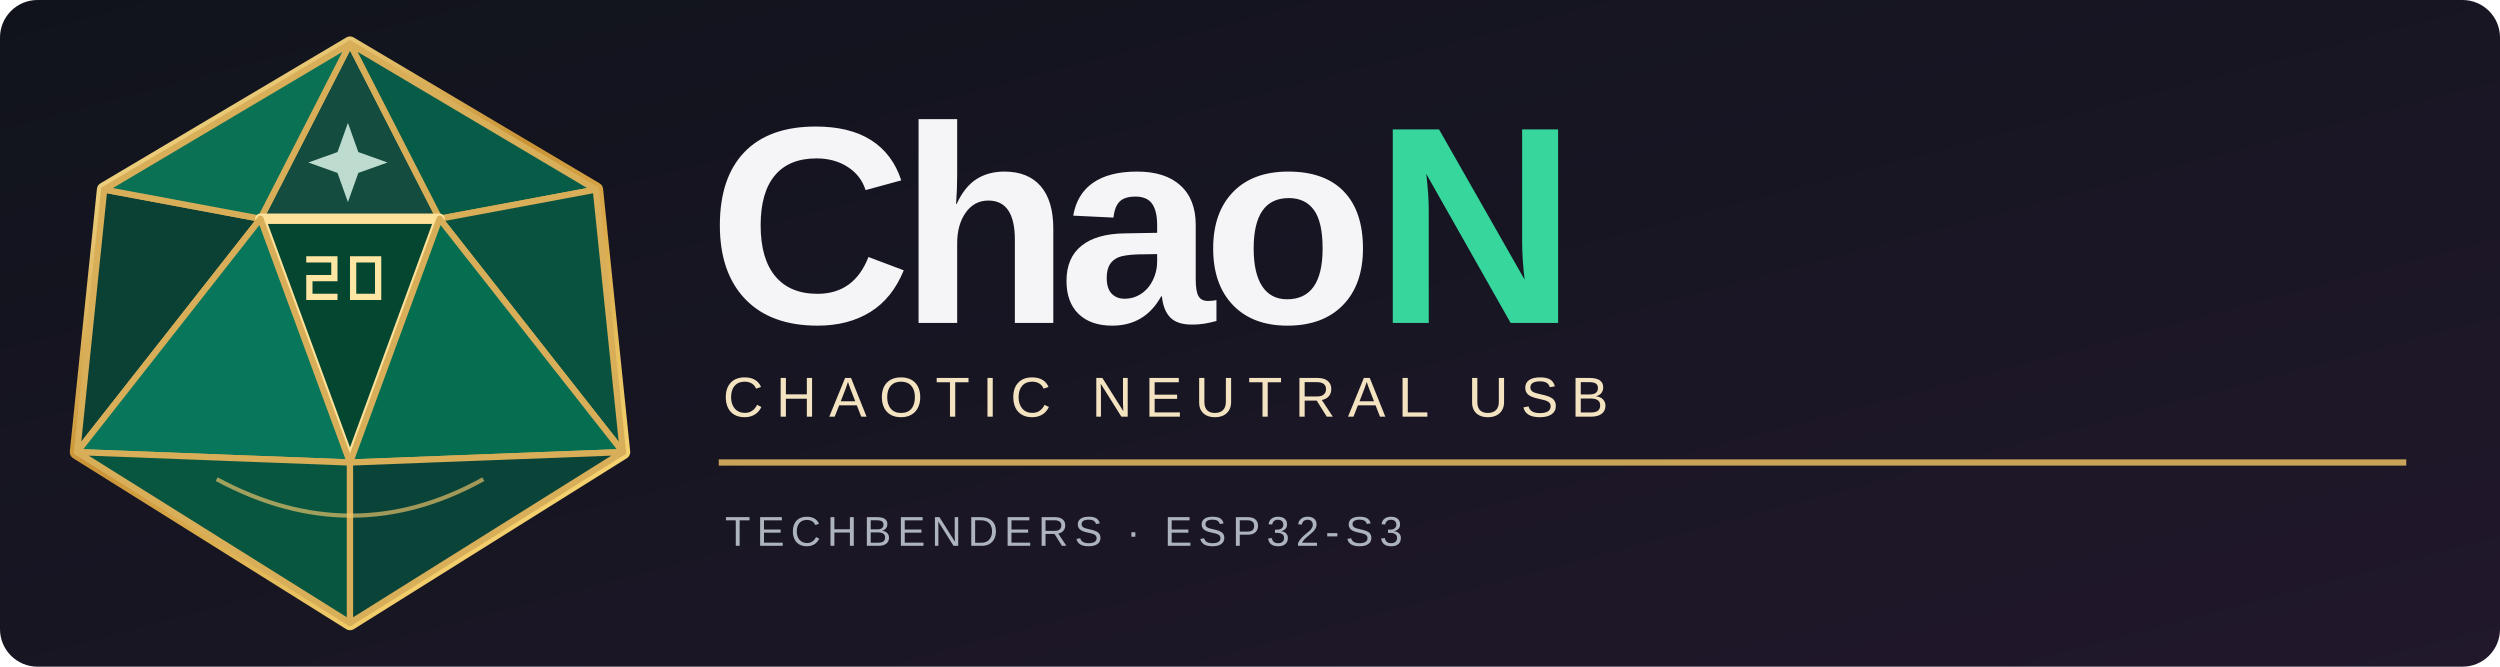
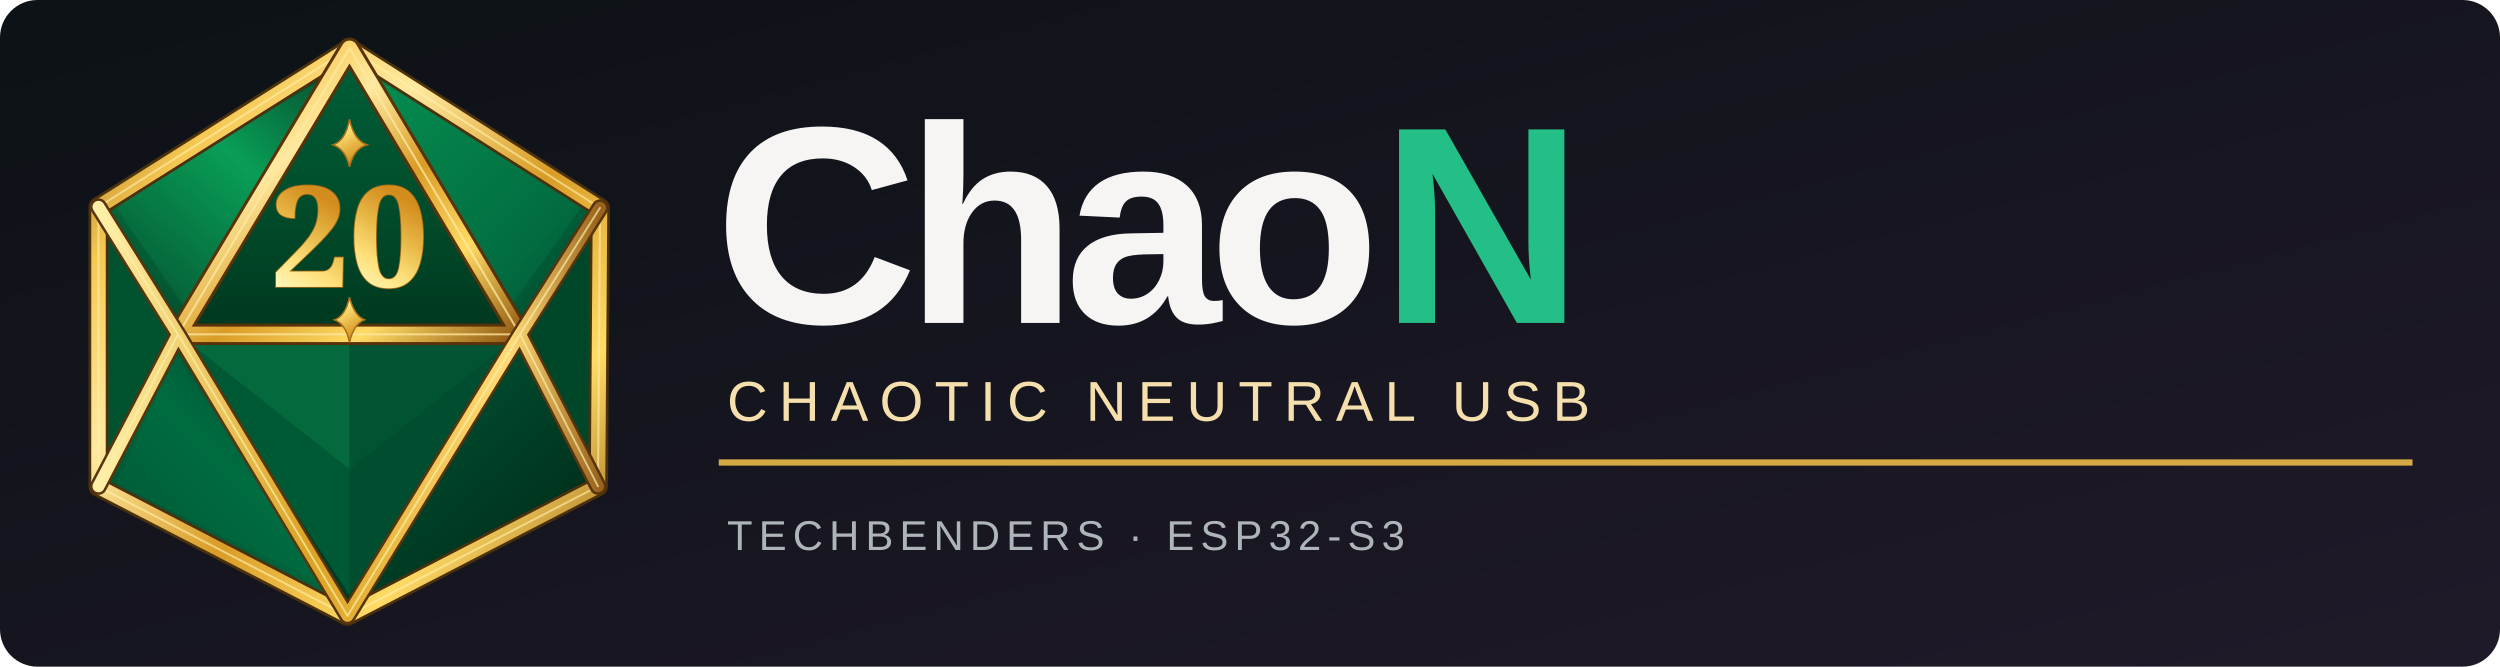
<svg xmlns="http://www.w3.org/2000/svg" width="1200" height="320" viewBox="0 0 1200 320" role="img" aria-labelledby="title desc">
  <defs>
-     <linearGradient id="bg" x2="1" y2="1">
-       <stop stop-color="#10131c" />
-       <stop offset="1" stop-color="#21182b" />
-     </linearGradient>
-     <linearGradient id="emerald" x2=".75" y2="1">
-       <stop stop-color="#0a342c" />
-       <stop offset=".48" stop-color="#087c5b" />
-       <stop offset="1" stop-color="#10b981" />
-     </linearGradient>
-     <linearGradient id="gold" x2=".7" y2="1">
-       <stop stop-color="#fff0a4" />
-       <stop offset=".5" stop-color="#c99336" />
-       <stop offset="1" stop-color="#f9d975" />
+     <linearGradient id="bg" x1="0" y1="0" x2="1" y2="1">
+       <stop stop-color="#0c1216" />
+       <stop offset="1" stop-color="#201929" />
    </linearGradient>
  </defs>
  <rect width="1200" height="320" rx="18" fill="url(#bg)" />
-   <g transform="translate(36 15)" stroke-linejoin="round">
-     <path d="M132 6 250 76 263 202 132 284 1 202 14 76Z" fill="url(#emerald)" stroke="url(#gold)" stroke-width="7" />
-     <path d="M132 6 89 90 175 90Z" fill="#144d3f" stroke="#d8ae59" stroke-width="3" />
-     <path d="M14 76 89 90 1 202Z" fill="#0b4034" stroke="#d8ae59" stroke-width="3" />
-     <path d="M132 6 14 76 89 90Z" fill="#0b7155" stroke="#d8ae59" stroke-width="3" />
-     <path d="M132 6 175 90 250 76Z" fill="#075c47" stroke="#d8ae59" stroke-width="3" />
-     <path d="M250 76 175 90 263 202Z" fill="#09523f" stroke="#d8ae59" stroke-width="3" />
-     <path d="M89 90 175 90 132 207Z" fill="#054630" stroke="#ffe29a" stroke-width="5" />
-     <path d="M1 202 89 90 132 207Z" fill="#07765b" stroke="#d8ae59" stroke-width="3" />
-     <path d="M263 202 175 90 132 207Z" fill="#056e51" stroke="#d8ae59" stroke-width="3" />
-     <path d="M1 202 132 207 132 284Z" fill="#085540" stroke="#d8ae59" stroke-width="3" />
-     <path d="M263 202 132 207 132 284Z" fill="#0a4338" stroke="#d8ae59" stroke-width="3" />
-     <path d="M111 108h3v3h-3Z M114 108h3v3h-3Z M117 108h3v3h-3Z M120 108h3v3h-3Z M123 108h3v3h-3Z M132 108h3v3h-3Z M135 108h3v3h-3Z M138 108h3v3h-3Z M141 108h3v3h-3Z M144 108h3v3h-3Z M123 111h3v3h-3Z M132 111h3v3h-3Z M144 111h3v3h-3Z M123 114h3v3h-3Z M132 114h3v3h-3Z M144 114h3v3h-3Z M111 117h3v3h-3Z M114 117h3v3h-3Z M117 117h3v3h-3Z M120 117h3v3h-3Z M123 117h3v3h-3Z M132 117h3v3h-3Z M144 117h3v3h-3Z M111 120h3v3h-3Z M132 120h3v3h-3Z M144 120h3v3h-3Z M111 123h3v3h-3Z M132 123h3v3h-3Z M144 123h3v3h-3Z M111 126h3v3h-3Z M114 126h3v3h-3Z M117 126h3v3h-3Z M120 126h3v3h-3Z M123 126h3v3h-3Z M132 126h3v3h-3Z M135 126h3v3h-3Z M138 126h3v3h-3Z M141 126h3v3h-3Z M144 126h3v3h-3Z" fill="#ffe6a3" aria-label="20" />
-     <path d="M131 44 136 58 150 63 136 68 131 82 126 68 112 63 126 58Z" fill="#e9fff2" opacity=".8" />
-     <path d="M68 215q65 35 128 0" stroke="#f2c86c" stroke-width="2" fill="none" opacity=".65" />
+   <g transform="translate(18 10) scale(.24)">
+     <defs>
+       <linearGradient id="gold" x1="0" y1="0" x2="1" y2="1">
+         <stop stop-color="#8c5310" />
+         <stop offset=".18" stop-color="#f6c852" />
+         <stop offset=".35" stop-color="#ffe9a0" />
+         <stop offset=".56" stop-color="#d99c26" />
+         <stop offset=".77" stop-color="#ffdb65" />
+         <stop offset="1" stop-color="#925b12" />
+       </linearGradient>
+       <linearGradient id="rimGold" x1="0" y1="0" x2="1" y2="0">
+         <stop stop-color="#fff0a8" />
+         <stop offset=".42" stop-color="#dba324" />
+         <stop offset=".82" stop-color="#ffdb77" />
+         <stop offset="1" stop-color="#99631d" />
+       </linearGradient>
+       <linearGradient id="numberGold" x1="0" y1="0" x2=".4" y2="1">
+         <stop stop-color="#fff7bd" />
+         <stop offset=".32" stop-color="#ffe17c" />
+         <stop offset=".65" stop-color="#e7b847" />
+         <stop offset="1" stop-color="#d38d1e" />
+       </linearGradient>
+       <linearGradient id="faceMain" x1="0" y1="0" x2="0" y2="1">
+         <stop stop-color="#005f38" />
+         <stop offset=".48" stop-color="#014f2c" />
+         <stop offset="1" stop-color="#00381f" />
+       </linearGradient>
+       <linearGradient id="faceLeft" x1="0" y1="1" x2=".8" y2="0">
+         <stop stop-color="#00351f" />
+         <stop offset=".65" stop-color="#079955" />
+         <stop offset="1" stop-color="#034528" />
+       </linearGradient>
+       <linearGradient id="faceRight" x1="0" y1="0" x2="1" y2="1">
+         <stop stop-color="#038b4c" />
+         <stop offset=".7" stop-color="#00623b" />
+         <stop offset="1" stop-color="#003d25" />
+       </linearGradient>
+       <linearGradient id="bottomLeft" x1="0" y1="1" x2=".9" y2="0">
+         <stop stop-color="#01462c" />
+         <stop offset=".55" stop-color="#00683d" />
+         <stop offset="1" stop-color="#002b1c" />
+       </linearGradient>
+       <linearGradient id="bottomRight" x1="0" y1="0" x2=".8" y2="1">
+         <stop stop-color="#005c39" />
+         <stop offset="1" stop-color="#002817" />
+       </linearGradient>
+     </defs>
+     <g id="die">
+       <path d="M624 56 L1125 374 L1121 929 L621 1191 L123 930 L122 374Z" fill="#003b25" />
+       <path d="M624 67 L122 372 L278 620Z" fill="url(#faceLeft)" />
+       <path d="M624 67 L1124 374 L970 619Z" fill="url(#faceRight)" />
+       <path d="M122 374 L279 621 L123 933Z" fill="#01532f" />
+       <path d="M1125 374 L970 622 L1121 933Z" fill="#00472a" />
+       <path d="M624 67 L279 621 L970 621Z" fill="url(#faceMain)" />
+       <path d="M279 624 L620 1178 L123 932Z" fill="url(#bottomLeft)" />
+       <path d="M970 624 L1121 931 L620 1178Z" fill="url(#bottomRight)" />
+       <path d="M279 624 L970 624 L624 1148Z" fill="#005b36" />
+       <path d="M279 624 L624 633 L624 897Z" fill="#087443" opacity=".55" />
+       <path d="M970 624 L624 633 L624 897Z" fill="#01482d" opacity=".4" />
+       <path d="M624 897 L279 624 L624 1148Z" fill="#005532" opacity=".32" />
+       <path d="M624 897 L970 624 L624 1148Z" fill="#002a1d" opacity=".3" />
+       <path d="M155 370 L608 93 L304 586Z" fill="#19c36c" opacity=".12" />
+       <path d="M646 98 L1091 368 L945 574Z" fill="#16c77c" opacity=".10" />
+       <path d="M157 926 L278 670 L598 1140Z" fill="#018956" opacity=".14" />
+       <g fill="none" stroke-linejoin="round" stroke-linecap="round">
+         <path d="M624 55 L1125 374 L1121 931 L620 1190 L122 932 L122 372Z" stroke="#4b300c" stroke-width="40" />
+         <path d="M624 55 L1125 374 L1121 931 L620 1190 L122 932 L122 372Z" stroke="url(#gold)" stroke-width="29" />
+         <path d="M624 55 L1125 374 L1121 931 L620 1190 L122 932 L122 372Z" stroke="#fff2ad" stroke-opacity=".6" stroke-width="4" />
+         <path d="M624 55 L281 627 L965 627Z" stroke="#593209" stroke-width="43" />
+         <path d="M624 55 L281 627 L965 627Z" stroke="url(#gold)" stroke-width="31" />
+         <path d="M624 55 L281 627 L965 627Z" stroke="#ffe9a3" stroke-opacity=".75" stroke-width="4" />
+         <path d="M122 372 L281 627 L122 931 M1125 374 L965 627 L1121 931 M281 627 L620 1190 L965 627" stroke="#58330c" stroke-width="34" />
+         <path d="M122 372 L281 627 L122 931 M1125 374 L965 627 L1121 931 M281 627 L620 1190 L965 627" stroke="url(#rimGold)" stroke-width="24" />
+         <path d="M122 372 L281 627 L122 931 M1125 374 L965 627 L1121 931 M281 627 L620 1190 L965 627" stroke="#fff0a7" stroke-width="3.8" stroke-opacity=".68" />
+       </g>
+       <g transform="translate(467.11 532.19) scale(0.280654 -0.280654)" fill="url(#numberGold)" stroke="#9c6516" stroke-width="12" paint-order="stroke fill" aria-label="20">
+         <path d="M35 0V103L183 254Q245 317 278 365Q311 413 324 457Q337 501 337 553Q337 610 316 636.5Q295 663 259 663Q208 663 187.5 619.5Q167 576 167 490Q110 490 74.5 512.5Q39 535 39 589Q39 625 63.5 656Q88 687 137 705.5Q186 724 259 724Q371 724 429.5 679.5Q488 635 488 558Q488 523 475.5 490Q463 457 434 418Q405 379 355 327.5Q305 276 230 205L130 110H363Q427 110 446 179L454 210H513L508 0Z" />
+         <path transform="translate(559 0)" d="M280 -10Q189 -10 135 36Q81 82 57.5 165Q34 248 34 359Q34 470 57.5 552Q81 634 135 679Q189 724 281 724Q368 724 421.5 679Q475 634 500 551.5Q525 469 525 358Q525 247 500 164.5Q475 82 421 36Q367 -10 280 -10ZM280 55Q336 55 353 135Q370 215 370 358Q370 501 353 580Q336 659 281 659Q225 659 207 580Q189 501 189 358Q189 215 207 135Q225 55 280 55Z" />
+       </g>
+       <path d="M624 197 Q633 239 659 248 Q633 255 624 292 Q616 257 591 248 Q616 240 624 197Z" fill="url(#numberGold)" stroke="#a86f19" stroke-width="3" />
+       <path d="M624 553 Q633 589 654 598 Q632 607 624 643 Q617 607 594 598 Q616 590 624 553Z" fill="url(#numberGold)" stroke="#a86f19" stroke-width="3" />
+     </g>
  </g>
  <g font-family="Arial,Helvetica,sans-serif">
-     <text x="340" y="155" font-size="135" font-weight="800" letter-spacing="-6" fill="#f5f5f7">Chao<tspan fill="#36d69d">N</tspan>
+     <text x="343" y="155" font-size="135" font-weight="800" letter-spacing="-6" fill="#f6f5f3">Chao<tspan fill="#23bf86">N</tspan>
    </text>
-     <text x="347" y="200" font-size="27" letter-spacing="6" fill="#f3e3c0">CHAOTIC NEUTRAL USB</text>
-     <path d="M345 222H1155" stroke="#c9a357" stroke-width="3" />
-     <text x="348" y="262" font-size="20" letter-spacing="3" fill="#aeb4bd">TECHBENDERS  ·  ESP32-S3</text>
+     <text x="349" y="202" font-size="27" letter-spacing="5.4" fill="#f5dfac">CHAOTIC NEUTRAL USB</text>
+     <path d="M345 222H1158" stroke="#d5aa45" stroke-width="3" />
+     <text x="349" y="264" font-size="20" letter-spacing="3" fill="#adb5b8">TECHBENDERS  ·  ESP32-S3</text>
  </g>
</svg>
